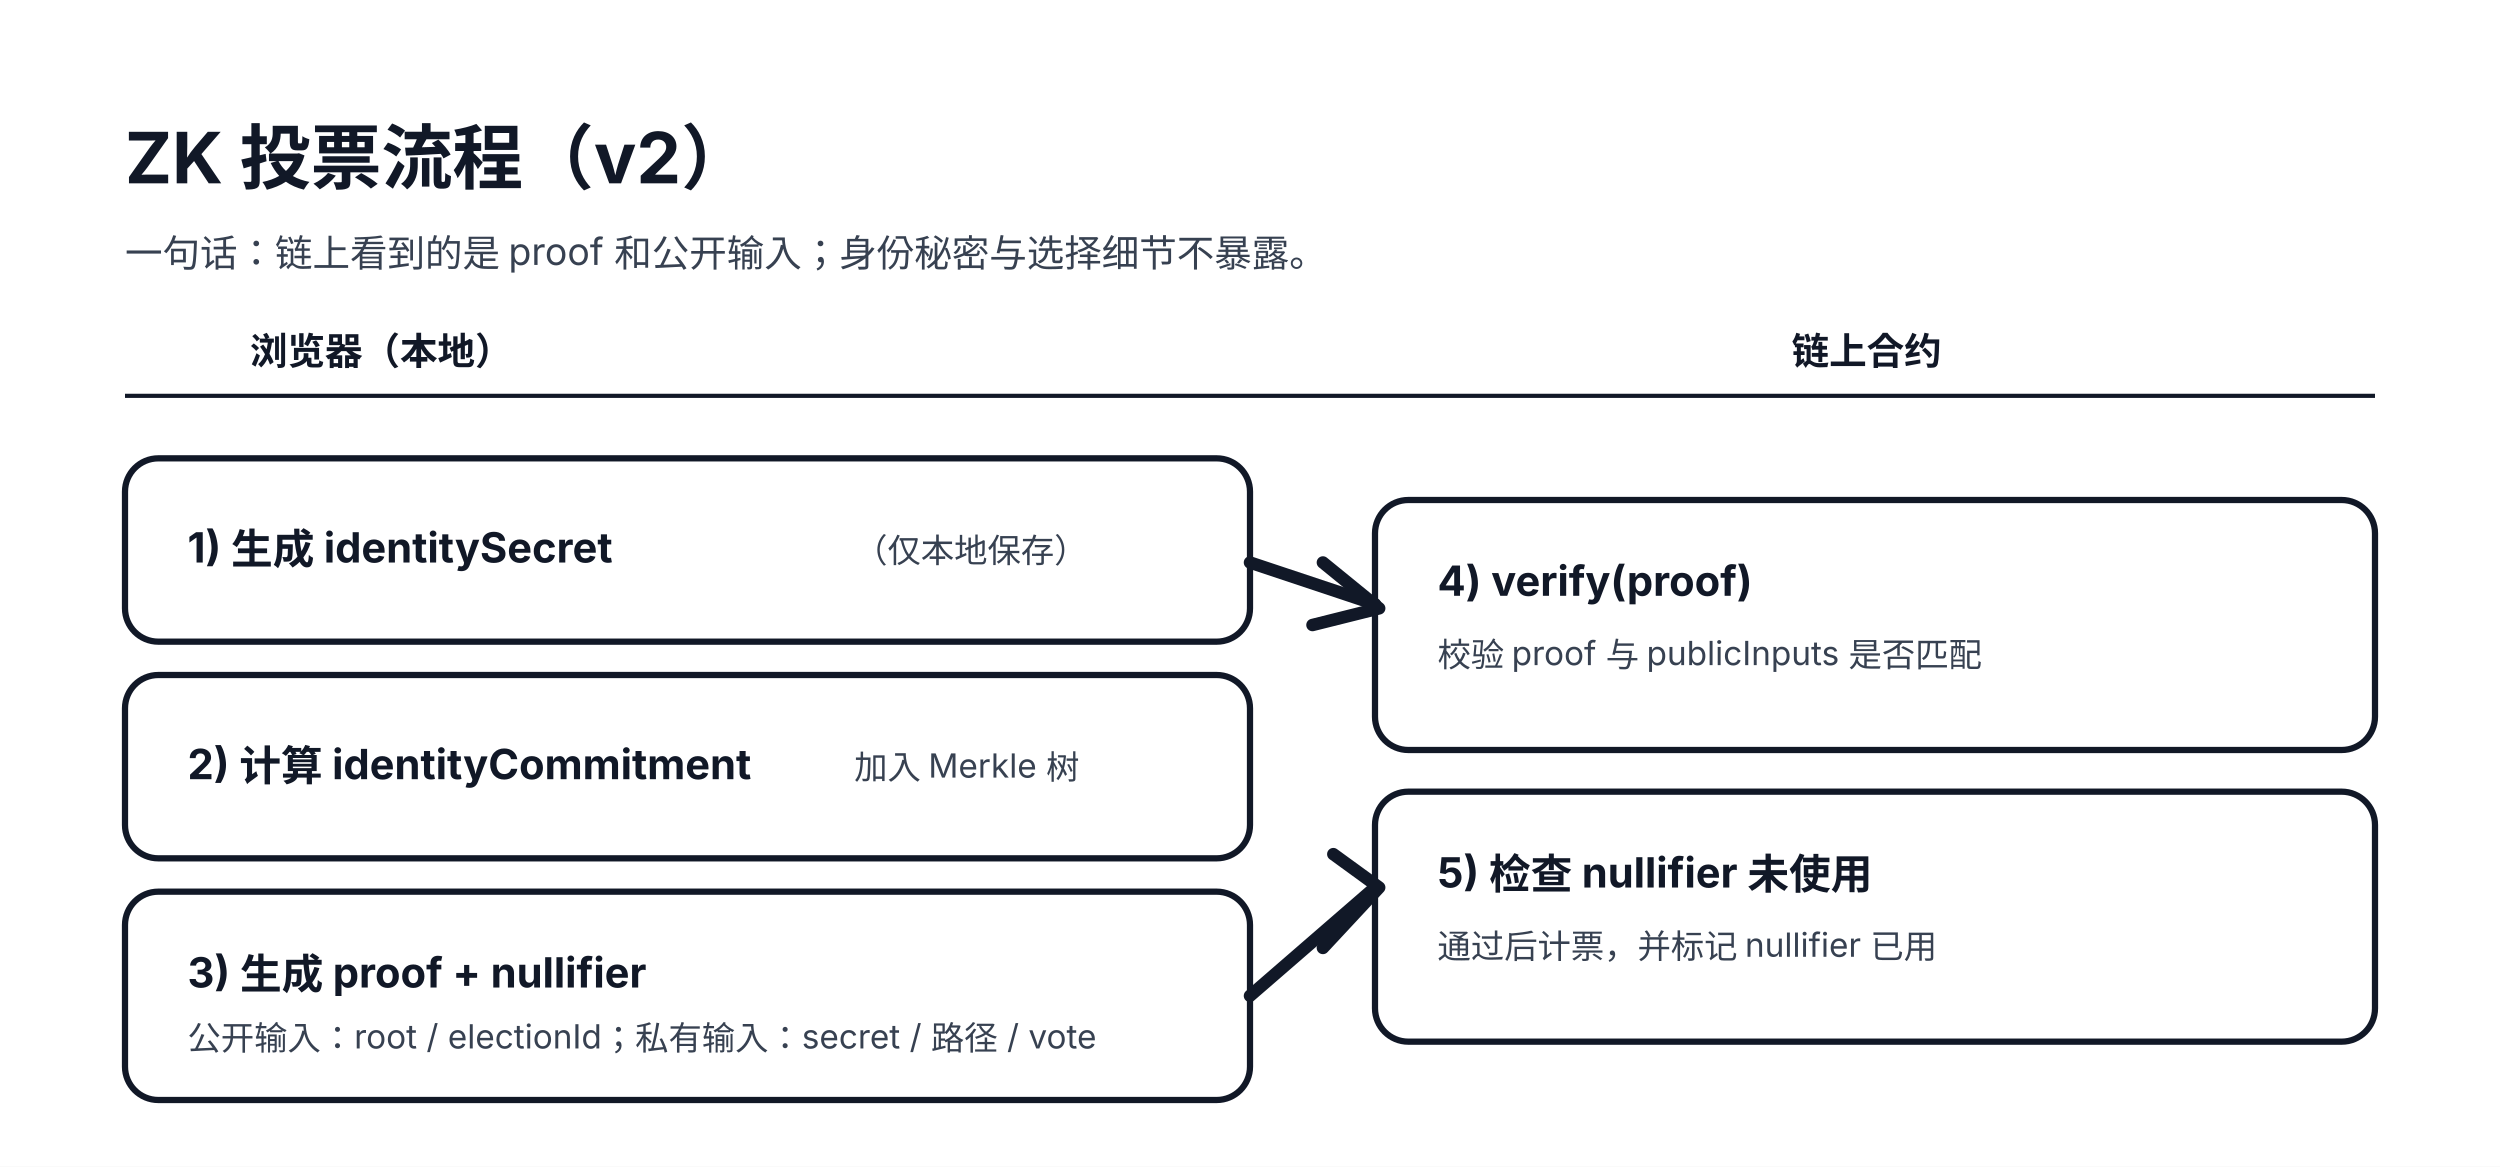
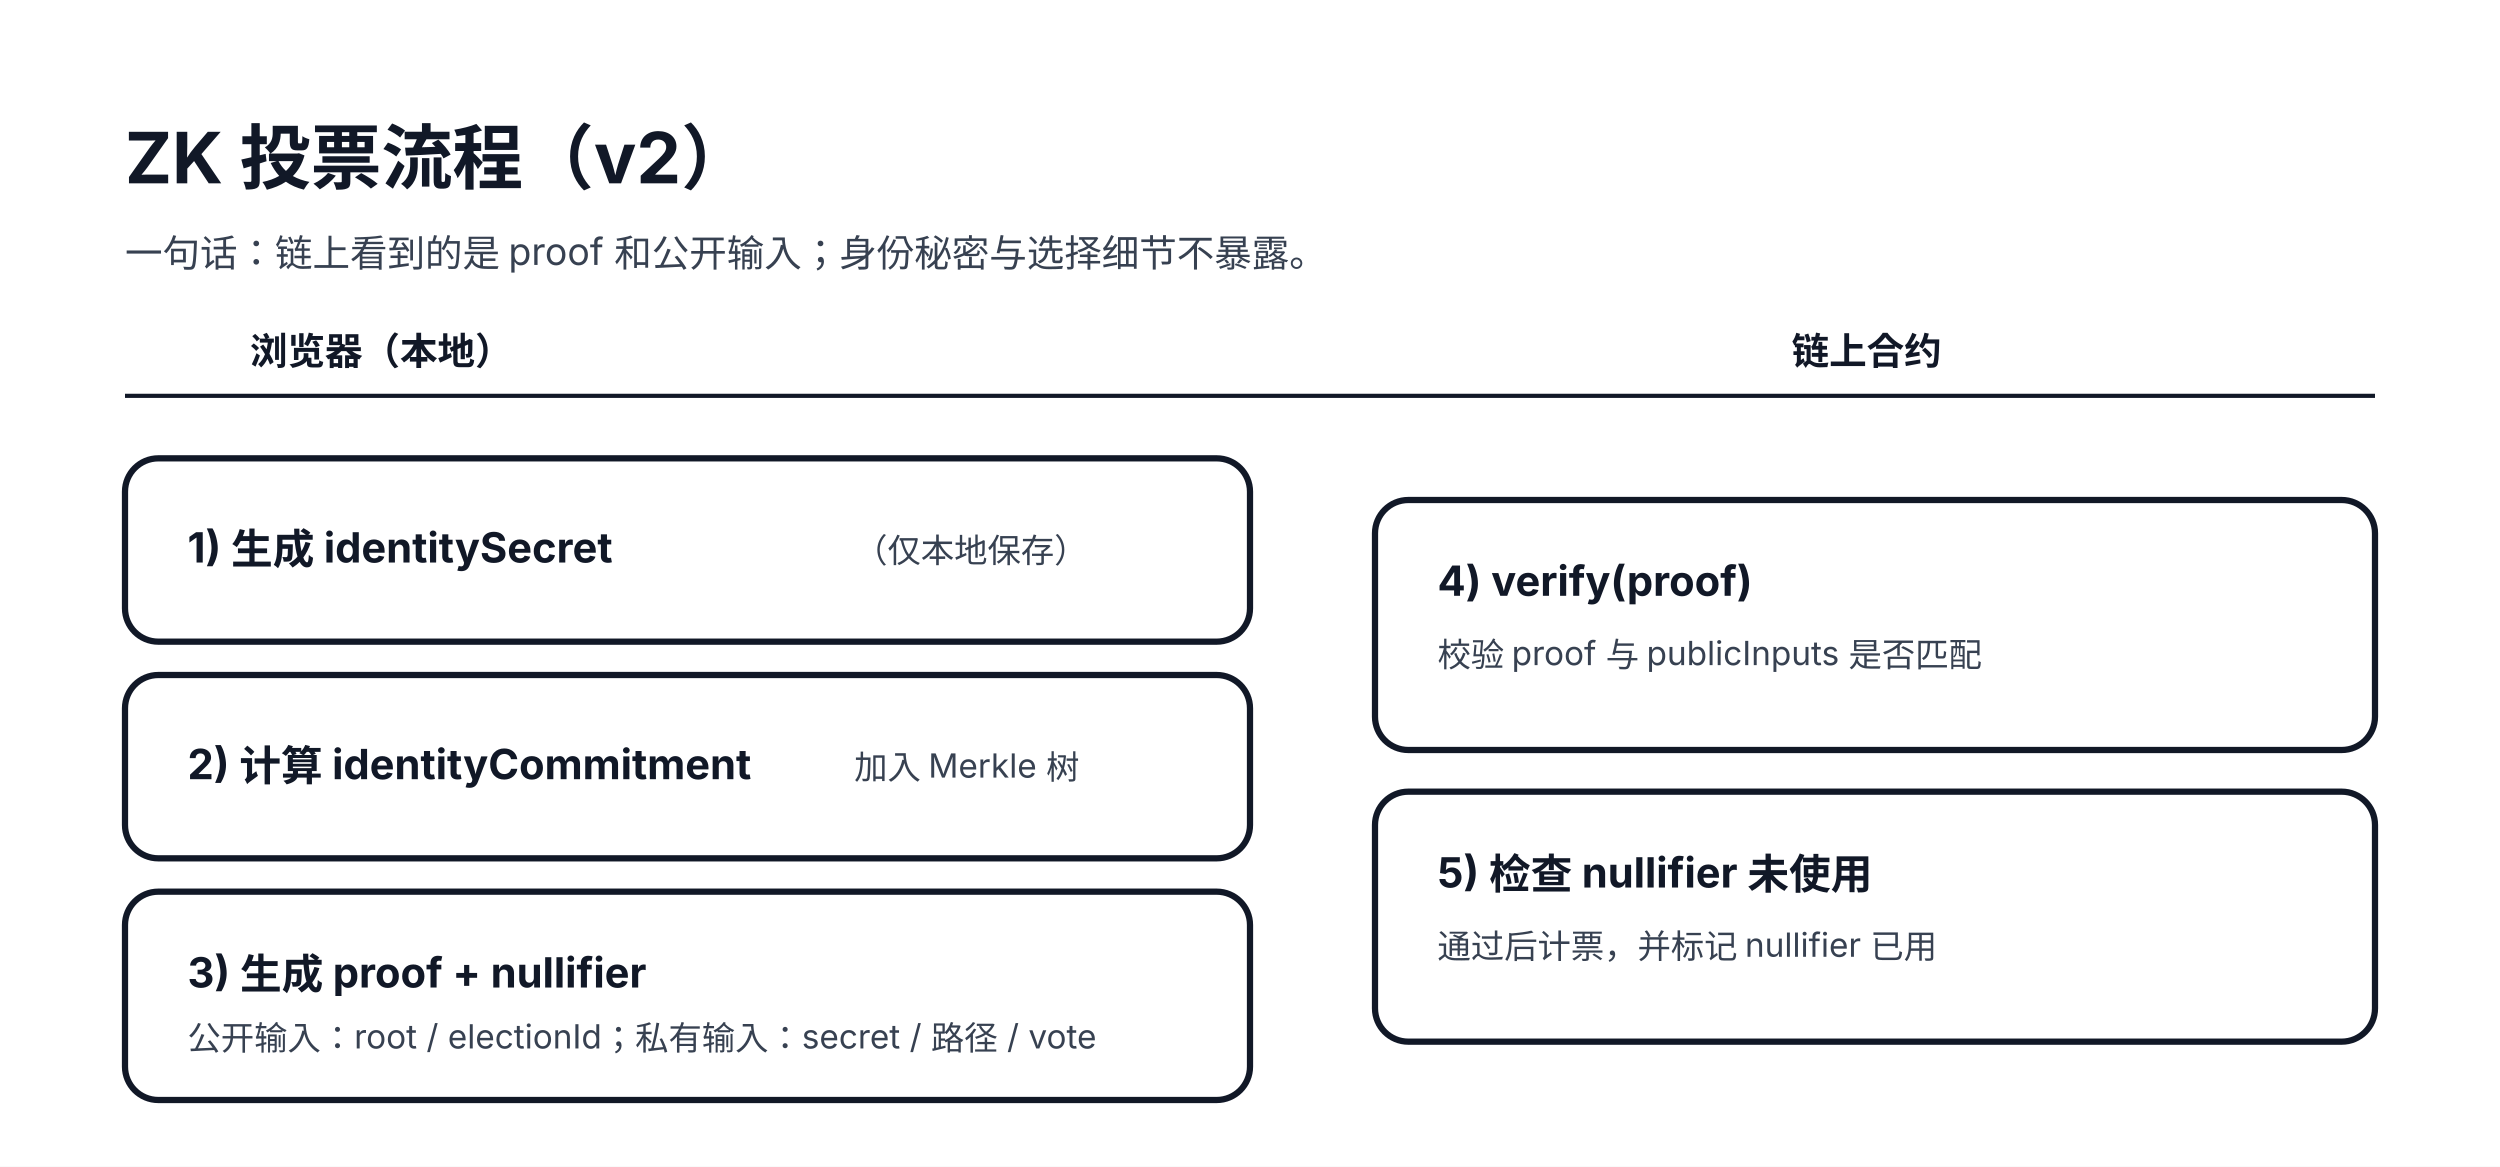
<svg xmlns="http://www.w3.org/2000/svg" width="1200" height="560" viewBox="0 0 1200 560" role="img" aria-label="ZK 投票流程（v2）：本地证明 + 链上验证 + 防重复">
  <rect x="0" y="0" width="1200" height="560" fill="white" />
  <text x="60" y="88" font-size="34" font-family="-apple-system, BlinkMacSystemFont, Segoe UI, PingFang SC, Microsoft YaHei, sans-serif" fill="#111827" font-weight="700">
    ZK 投票流程（v2）
  </text>
  <text x="60" y="128" font-size="18" font-family="-apple-system, BlinkMacSystemFont, Segoe UI, PingFang SC, Microsoft YaHei, sans-serif" fill="#374151">
    一句话：链上看到的是 proof 和公开输入；身份秘密与选择细节不暴露。
  </text>
  <text x="120" y="175" font-size="18" font-family="-apple-system, BlinkMacSystemFont, Segoe UI, PingFang SC, Microsoft YaHei, sans-serif" fill="#111827" font-weight="700">浏览器（本地）</text>
  <text x="860" y="175" font-size="18" font-family="-apple-system, BlinkMacSystemFont, Segoe UI, PingFang SC, Microsoft YaHei, sans-serif" fill="#111827" font-weight="700">链上合约</text>
  <line x1="60" y1="190" x2="1140" y2="190" stroke="#111827" stroke-width="2" />
  <g font-family="-apple-system, BlinkMacSystemFont, Segoe UI, PingFang SC, Microsoft YaHei, sans-serif">
    <rect x="60" y="220" width="540" height="88" rx="16" fill="#ffffff" stroke="#111827" stroke-width="3" />
    <text x="90" y="270" font-size="20" fill="#111827" font-weight="700">1) 生成 identitySecret</text>
    <text x="410" y="270" font-size="16" fill="#374151">（仅本地保存）</text>
    <rect x="60" y="324" width="540" height="88" rx="16" fill="#ffffff" stroke="#111827" stroke-width="3" />
    <text x="90" y="374" font-size="20" fill="#111827" font-weight="700">2) 计算 identityCommitment</text>
    <text x="410" y="374" font-size="16" fill="#374151">加入 Merkle 树</text>
    <rect x="60" y="428" width="540" height="100" rx="16" fill="#ffffff" stroke="#111827" stroke-width="3" />
    <text x="90" y="474" font-size="20" fill="#111827" font-weight="700">3) 生成 proof + nullifier</text>
    <text x="90" y="504" font-size="16" fill="#374151">公开输入：root / electionId；私有输入：secret / 路径 / vote</text>
  </g>
  <g font-family="-apple-system, BlinkMacSystemFont, Segoe UI, PingFang SC, Microsoft YaHei, sans-serif">
    <rect x="660" y="240" width="480" height="120" rx="16" fill="#ffffff" stroke="#111827" stroke-width="3" />
    <text x="690" y="286" font-size="20" fill="#111827" font-weight="700">4) verify(proof)</text>
    <text x="690" y="320" font-size="16" fill="#374151">校验 proof 与 publicInputs 是否匹配</text>
    <rect x="660" y="380" width="480" height="120" rx="16" fill="#ffffff" stroke="#111827" stroke-width="3" />
    <text x="690" y="426" font-size="20" fill="#111827" font-weight="700">5) 检查 nullifier 未使用</text>
    <text x="690" y="460" font-size="16" fill="#374151">通过后计票，并标记 nullifier 已用</text>
  </g>
-   <g stroke="#111827" stroke-width="6" stroke-linecap="round" stroke-linejoin="round" fill="none">
-     <path d="M 600 270 L 660 290" />
-     <path d="M 635 270 L 662 292 L 630 300" />
-     <path d="M 600 478 L 660 426" />
-     <path d="M 635 455 L 662 426 L 640 410" />
-   </g>
</svg>
